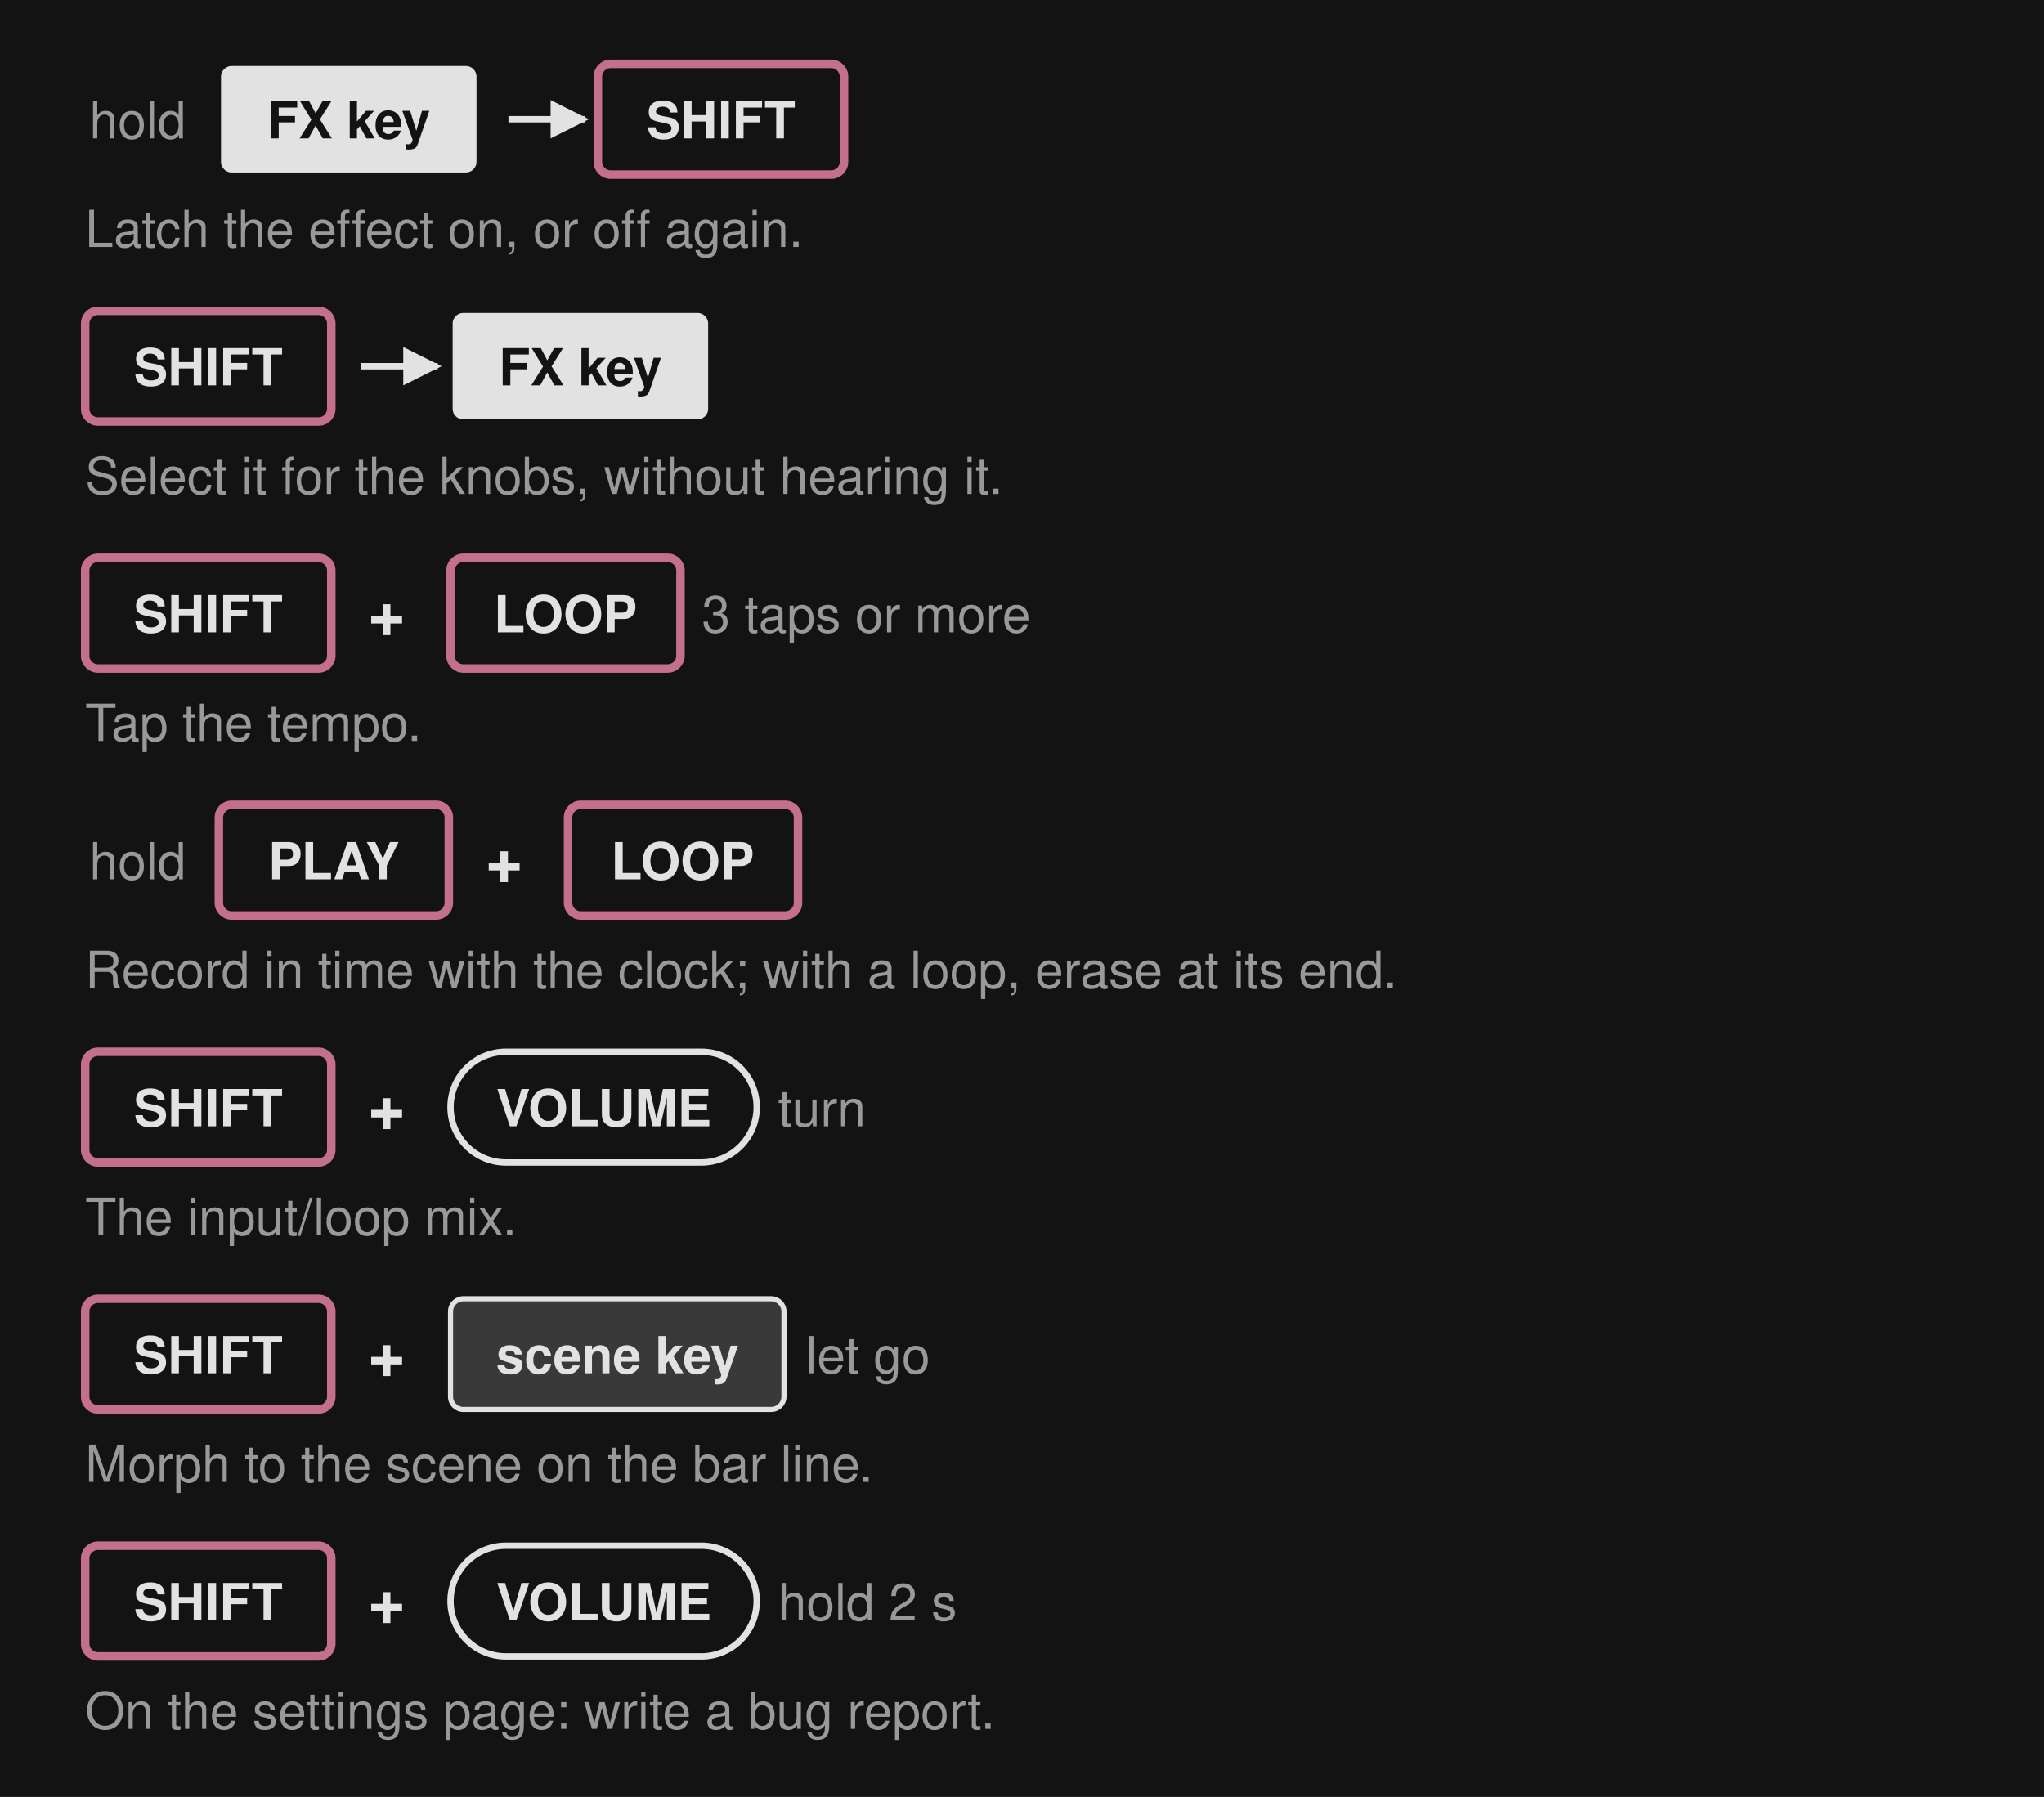
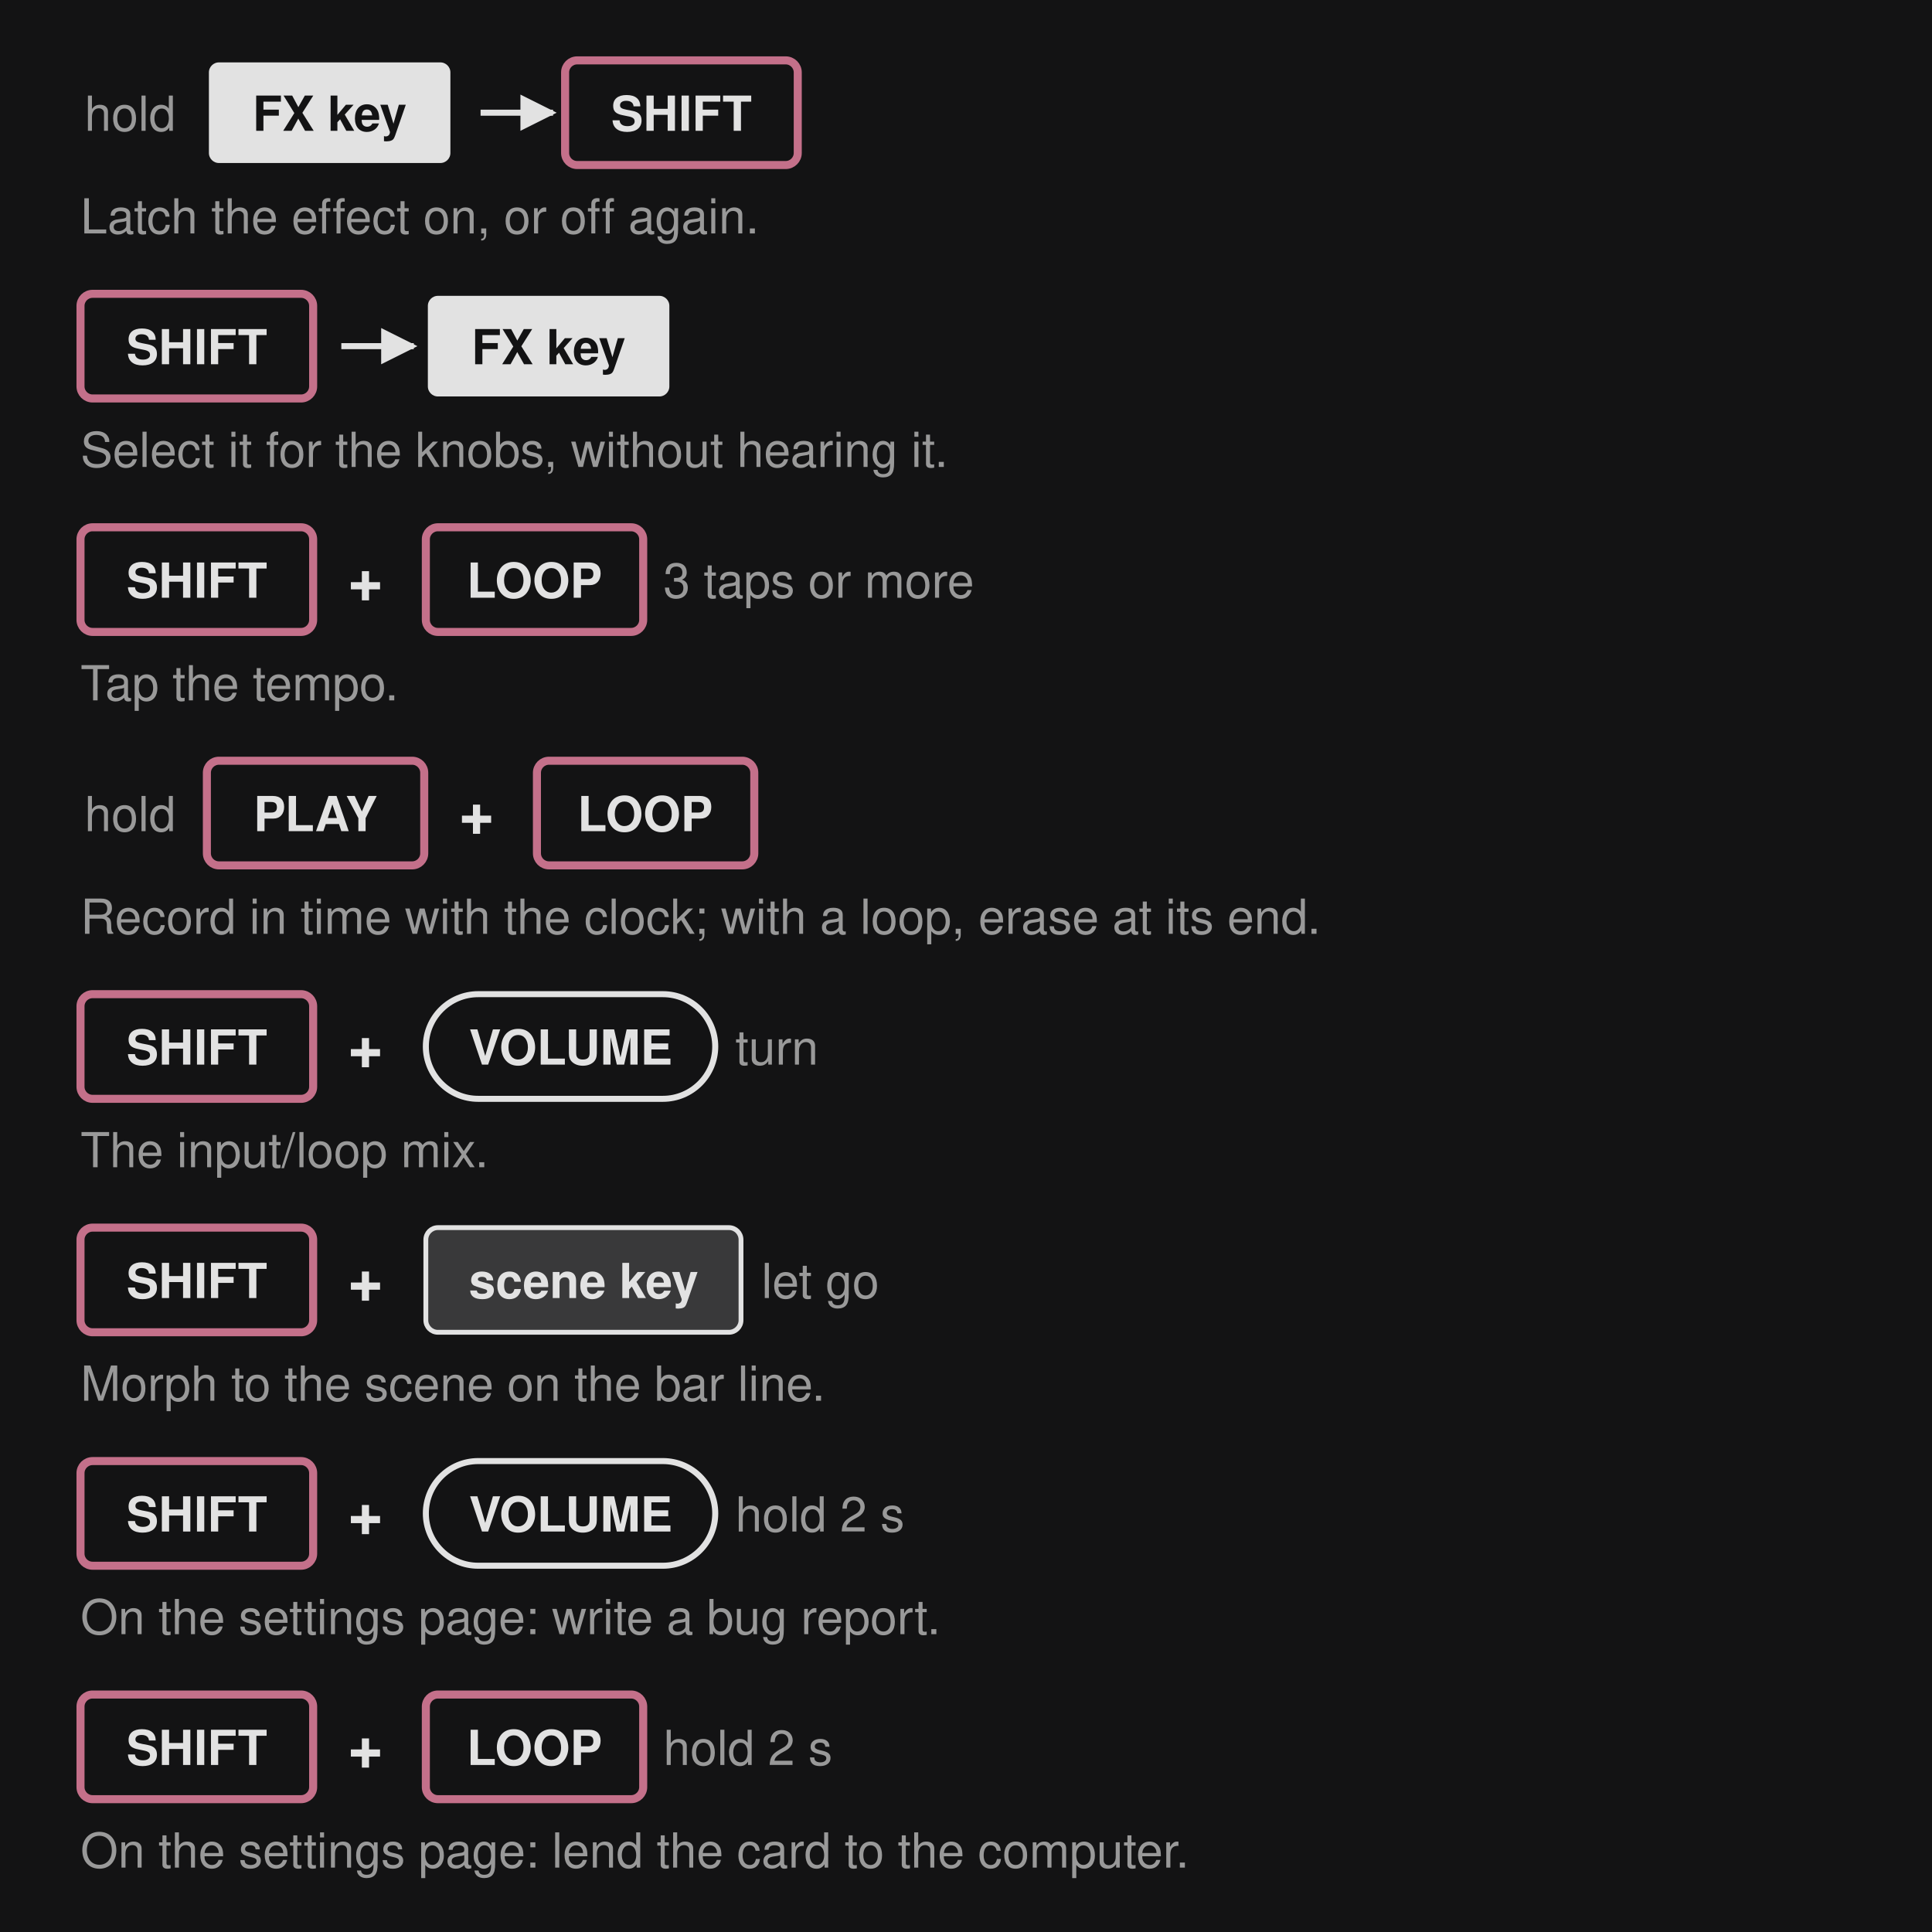
- <svg xmlns="http://www.w3.org/2000/svg" viewBox="0 0 480 422" width="480" height="422" role="img" aria-labelledby="title desc">
+ <svg xmlns="http://www.w3.org/2000/svg" viewBox="0 0 480 480" width="480" height="480" role="img" aria-labelledby="title desc">
  <style>svg{font-size:13px}text{font-family:'Hanken Grotesk', Helvetica, Arial, sans-serif;fill:#e2e2e2;text-anchor:middle}.as{text-anchor:start}.ae{text-anchor:end}.m{fill:#999999}.gt{fill:#131314}.b{fill:none;stroke:#e2e2e2;stroke-width:1.5}.ba{fill:none;stroke:#c4708a;stroke-width:2}.la{fill:none;stroke:#c4708a;stroke-width:2.5}.ls{fill:none;stroke:#e2e2e2;stroke-width:1.5}.lc{fill:none;stroke:#999999;stroke-width:1.5;stroke-dasharray:5 4}.da{fill:#c4708a}.ds{fill:#e2e2e2}.sw{stroke:#c4708a;stroke-width:2.5;stroke-linecap:round}.g{fill:#c4708a}.wk{fill:#e2e2e2;stroke:#131314;stroke-width:1}.dk{fill:#39393a;stroke:#e2e2e2;stroke-width:1.2}.sk{fill:#c4708a;stroke:#e2e2e2;stroke-width:1.2}.led{fill:none;stroke:#999999;stroke-width:1}</style>
  <defs>
    <marker id="ma" viewBox="0 0 10 10" refX="9" refY="5" markerWidth="9" markerHeight="9" markerUnits="userSpaceOnUse" orient="auto">
      <path d="M0,0L10,5L0,10z" fill="#c4708a" />
    </marker>
    <marker id="ms" viewBox="0 0 10 10" refX="9" refY="5" markerWidth="9" markerHeight="9" markerUnits="userSpaceOnUse" orient="auto">
      <path d="M0,0L10,5L0,10z" fill="#e2e2e2" />
    </marker>
    <marker id="mc" viewBox="0 0 10 10" refX="9" refY="5" markerWidth="9" markerHeight="9" markerUnits="userSpaceOnUse" orient="auto">
      <path d="M0,0L10,5L0,10z" fill="#999999" />
    </marker>
  </defs>
-   <rect width="480" height="422" fill="#131314" />
+   <rect width="480" height="480" fill="#131314" />
  <text x="21" y="32.5" class="m as" font-size="12">hold</text>
  <rect x="51.4" y="15" width="61" height="26" rx="3" class="wk" />
  <text x="81.9" y="32.5" class="gt" font-size="12" font-weight="bold">FX key</text>
  <polyline points="119.4,28 137.4,28" class="ls" marker-end="url(#ms)" />
  <rect x="140.4" y="15" width="57.8" height="26" rx="3" class="ba" />
  <text x="169.3" y="32.5" class="t" font-size="12" font-weight="bold">SHIFT</text>
  <text x="20" y="58" class="m as" font-size="12">Latch the effect on, or off again.</text>
  <rect x="20" y="73" width="57.8" height="26" rx="3" class="ba" />
  <text x="48.9" y="90.5" class="t" font-size="12" font-weight="bold">SHIFT</text>
  <polyline points="84.8,86 102.8,86" class="ls" marker-end="url(#ms)" />
  <rect x="105.8" y="73" width="61" height="26" rx="3" class="wk" />
  <text x="136.3" y="90.5" class="gt" font-size="12" font-weight="bold">FX key</text>
  <text x="20" y="116" class="m as" font-size="12">Select it for the knobs, without hearing it.</text>
  <rect x="20" y="131" width="57.8" height="26" rx="3" class="ba" />
  <text x="48.9" y="148.5" class="t" font-size="12" font-weight="bold">SHIFT</text>
  <text x="90.8" y="149" class="t" font-size="15" font-weight="bold">+</text>
  <rect x="105.8" y="131" width="54" height="26" rx="3" class="ba" />
  <text x="132.8" y="148.5" class="t" font-size="12" font-weight="bold">LOOP</text>
  <text x="164.8" y="148.5" class="m as" font-size="12">3 taps or more</text>
  <text x="20" y="174" class="m as" font-size="12">Tap the tempo.</text>
  <text x="21" y="206.5" class="m as" font-size="12">hold</text>
  <rect x="51.4" y="189" width="54" height="26" rx="3" class="ba" />
  <text x="78.4" y="206.5" class="t" font-size="12" font-weight="bold">PLAY</text>
  <text x="118.4" y="207" class="t" font-size="15" font-weight="bold">+</text>
  <rect x="133.4" y="189" width="54" height="26" rx="3" class="ba" />
  <text x="160.3" y="206.5" class="t" font-size="12" font-weight="bold">LOOP</text>
  <text x="20" y="232" class="m as" font-size="12">Record in time with the clock; with a loop, erase at its end.</text>
  <rect x="20" y="247" width="57.8" height="26" rx="3" class="ba" />
  <text x="48.9" y="264.5" class="t" font-size="12" font-weight="bold">SHIFT</text>
  <text x="90.8" y="265" class="t" font-size="15" font-weight="bold">+</text>
  <rect x="105.8" y="247" width="71.9" height="26" rx="13" class="b" />
  <text x="141.8" y="264.5" class="t" font-size="12" font-weight="bold">VOLUME</text>
  <text x="182.7" y="264.5" class="m as" font-size="12">turn</text>
  <text x="20" y="290" class="m as" font-size="12">The input/loop mix.</text>
  <rect x="20" y="305" width="57.8" height="26" rx="3" class="ba" />
  <text x="48.9" y="322.5" class="t" font-size="12" font-weight="bold">SHIFT</text>
  <text x="90.8" y="323" class="t" font-size="15" font-weight="bold">+</text>
  <rect x="105.8" y="305" width="78.3" height="26" rx="3" class="dk" />
  <text x="145" y="322.5" class="t" font-size="12" font-weight="bold">scene key</text>
  <text x="189.2" y="322.5" class="m as" font-size="12">let go</text>
  <text x="20" y="348" class="m as" font-size="12">Morph to the scene on the bar line.</text>
  <rect x="20" y="363" width="57.8" height="26" rx="3" class="ba" />
  <text x="48.9" y="380.5" class="t" font-size="12" font-weight="bold">SHIFT</text>
  <text x="90.8" y="381" class="t" font-size="15" font-weight="bold">+</text>
  <rect x="105.8" y="363" width="71.9" height="26" rx="13" class="b" />
  <text x="141.8" y="380.5" class="t" font-size="12" font-weight="bold">VOLUME</text>
  <text x="182.7" y="380.5" class="m as" font-size="12">hold 2 s</text>
  <text x="20" y="406" class="m as" font-size="12">On the settings page: write a bug report.</text>
+   <rect x="20" y="421" width="57.8" height="26" rx="3" class="ba" />
+   <text x="48.9" y="438.5" class="t" font-size="12" font-weight="bold">SHIFT</text>
+   <text x="90.8" y="439" class="t" font-size="15" font-weight="bold">+</text>
+   <rect x="105.8" y="421" width="54" height="26" rx="3" class="ba" />
+   <text x="132.8" y="438.5" class="t" font-size="12" font-weight="bold">LOOP</text>
+   <text x="164.8" y="438.5" class="m as" font-size="12">hold 2 s</text>
+   <text x="20" y="464" class="m as" font-size="12">On the settings page: lend the card to the computer.</text>
</svg>
